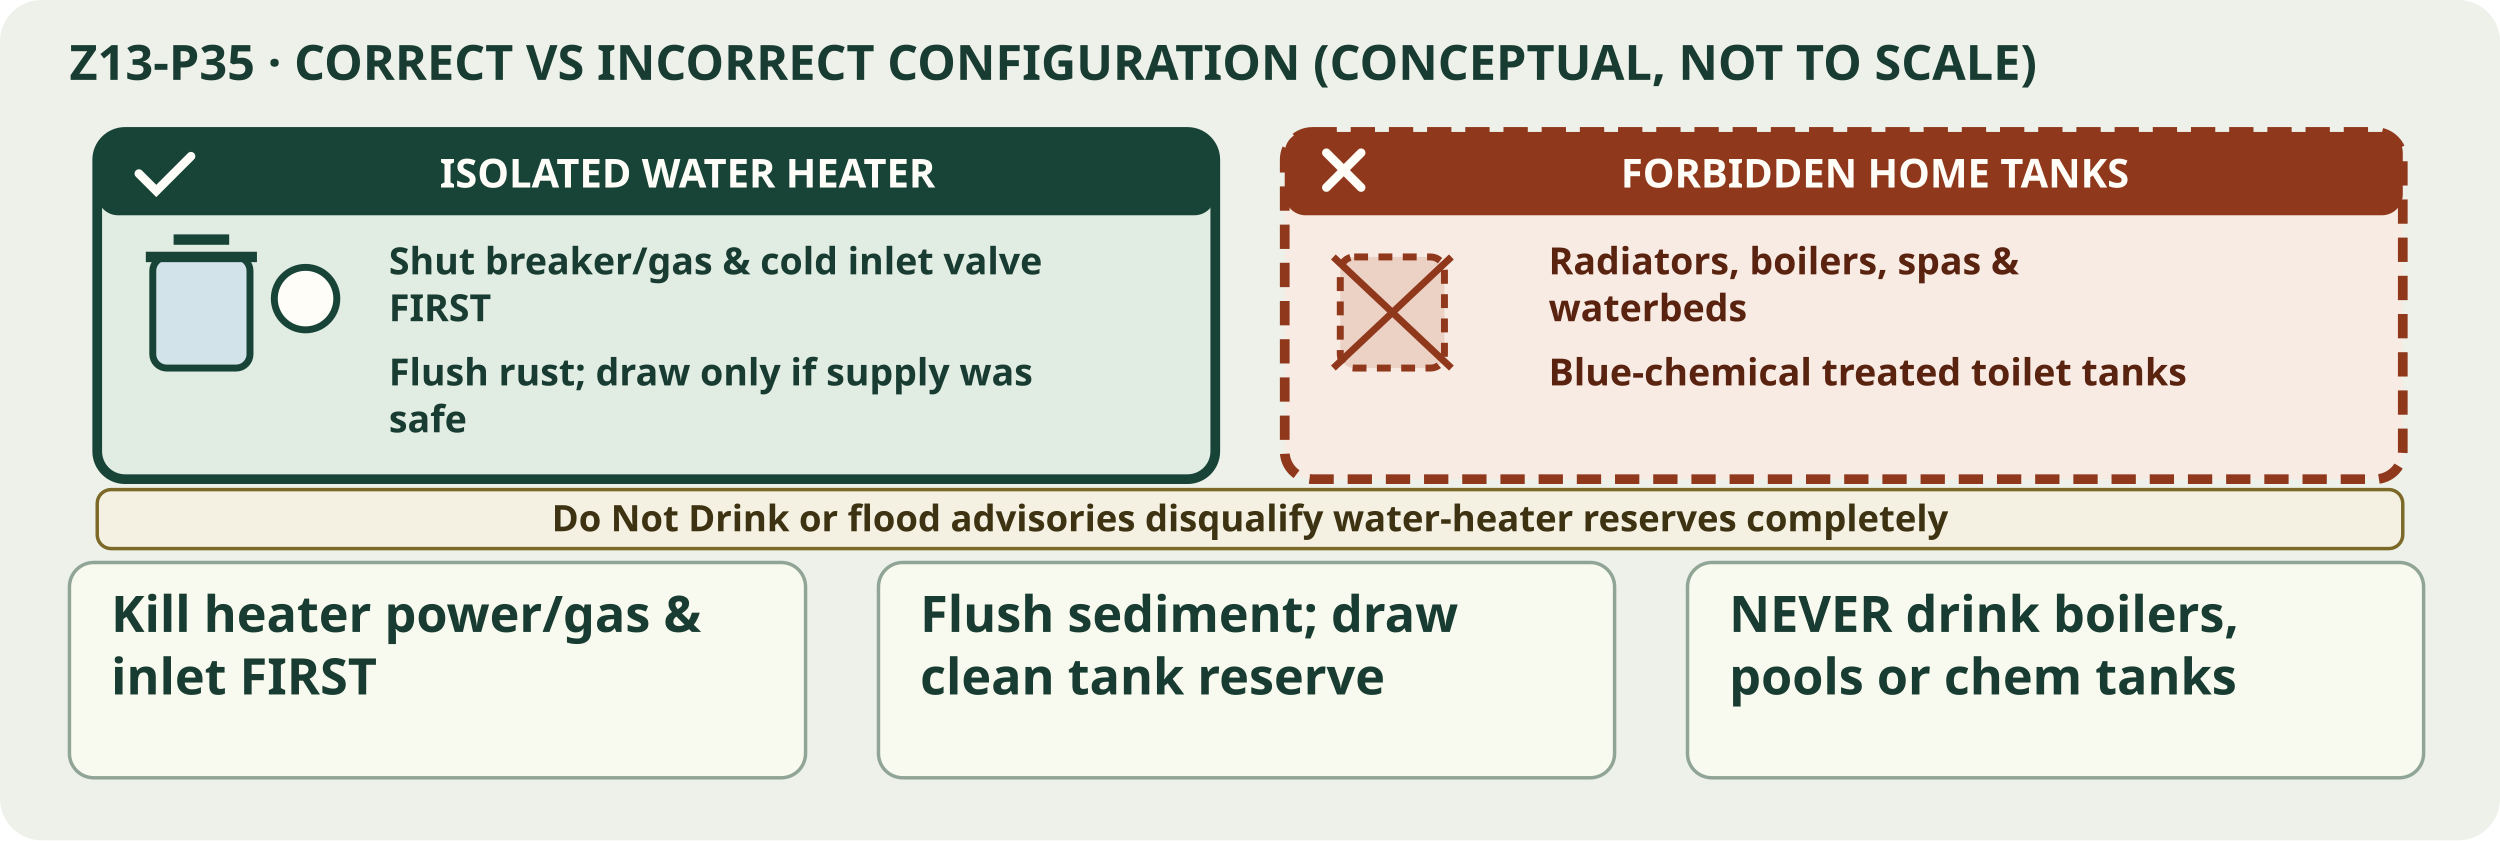
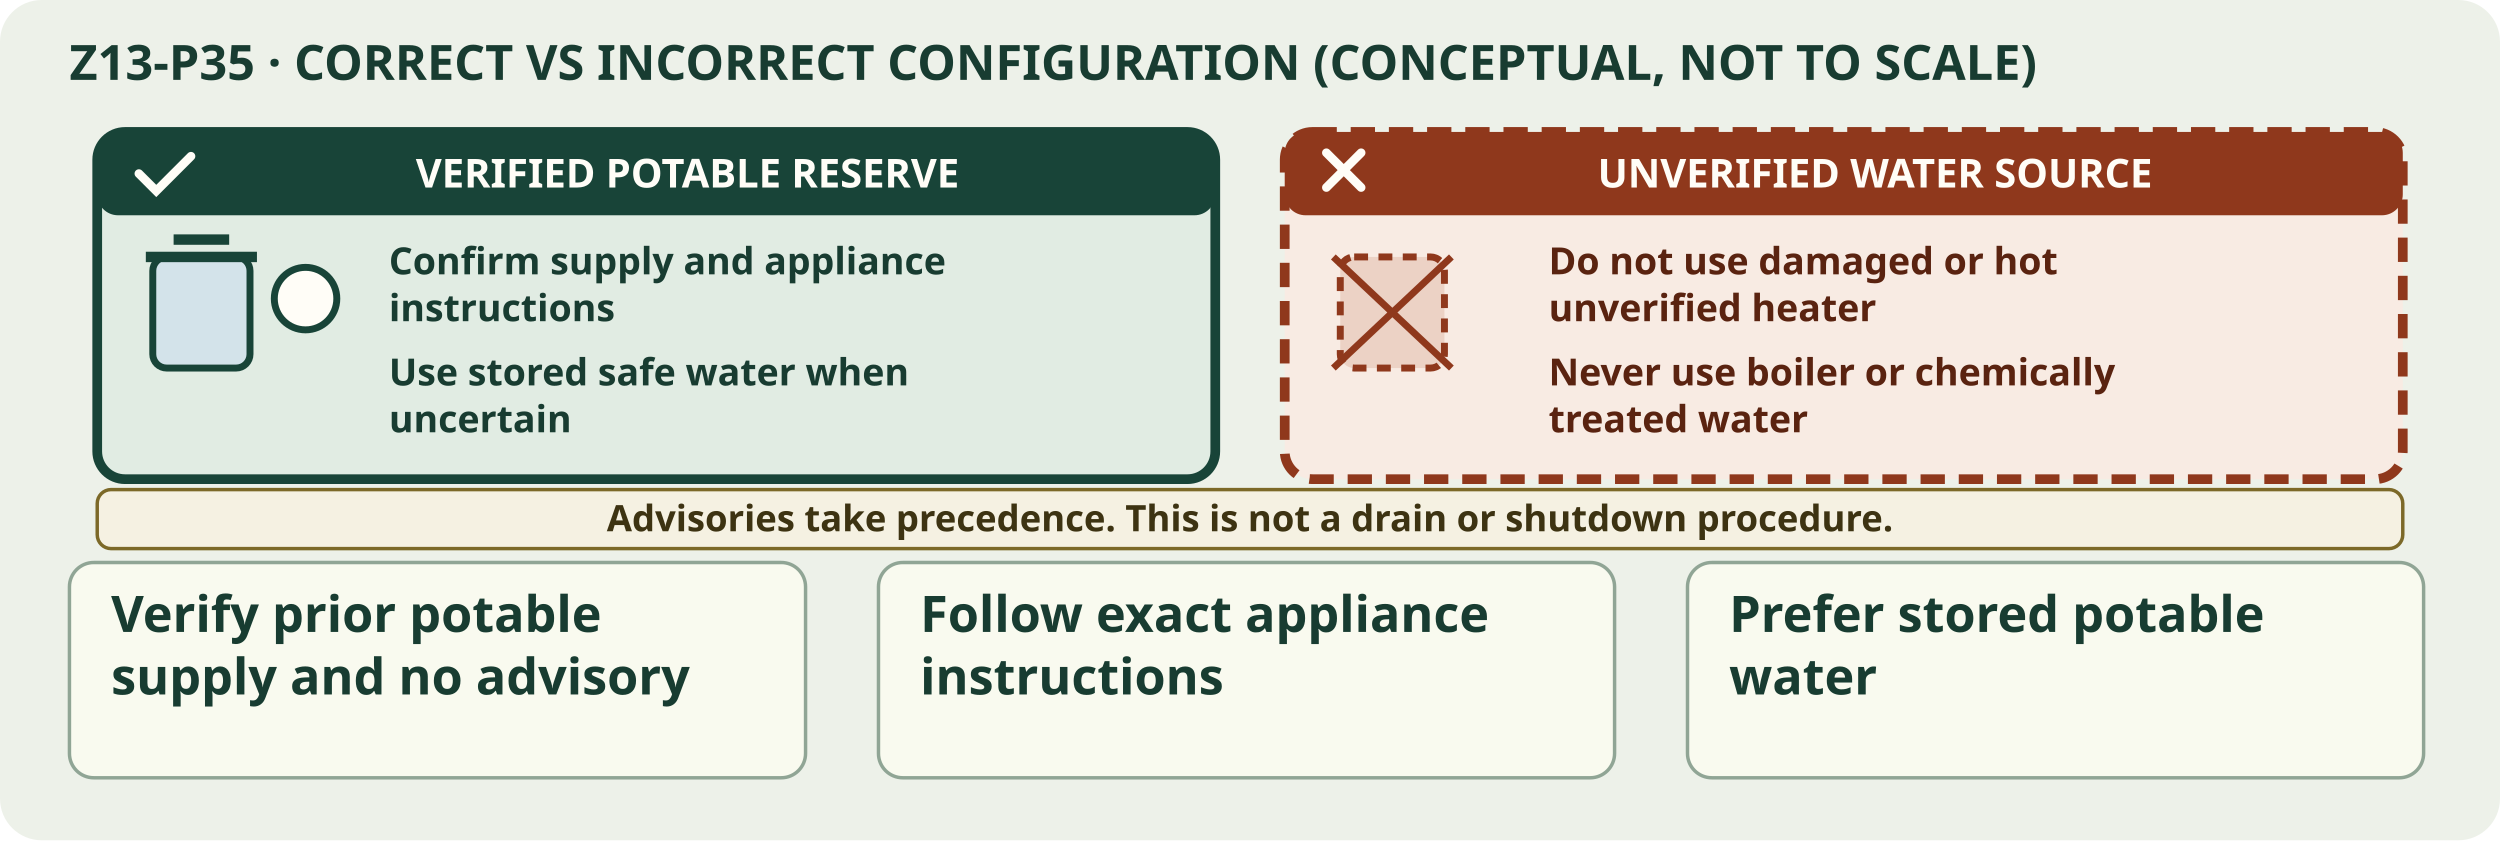
<svg xmlns="http://www.w3.org/2000/svg" viewBox="0 0 720 242" role="img" aria-labelledby="title desc">
  <defs>
    <marker id="arrow" viewBox="0 0 10 10" markerWidth="3" markerHeight="3" refX="8" refY="5" orient="auto">
      <path d="M0 0L10 5 0 10Z" fill="#285345" />
    </marker>
  </defs>
  <rect width="720" height="242" rx="12" fill="#edf1e9" />
  <g font-family="system-ui,sans-serif" font-size="14.5" font-weight="650" fill="#183c31">
    <text x="20" y="23" font-size="14" font-weight="700" fill="#183c31" text-anchor="start">Z13-P35 · CORRECT VS INCORRECT CONFIGURATION (CONCEPTUAL, NOT TO SCALE)</text>
    <g id="correct-vs-wrong-canning-artwork">
      <rect x="28" y="38" width="322" height="100" rx="8" fill="#e1ece3" stroke="#184438" stroke-width="2.8" />
      <rect x="28" y="38" width="322" height="24" rx="6" fill="#184438" />
      <path d="M40 50l5 5 10-10" fill="none" stroke="#fffdf7" stroke-width="2.5" stroke-linecap="round" />
-       <text x="198" y="54" font-size="11.5" font-weight="650" fill="#fffdf7" text-anchor="middle">ISOLATED WATER HEATER</text>
+       <text x="198" y="54" font-size="11.5" font-weight="650" fill="#fffdf7" text-anchor="middle">VERIFIED POTABLE RESERVE</text>
      <rect x="44" y="74" width="28" height="32" rx="4" fill="#d3e3ea" stroke="#184438" stroke-width="2" />
      <path d="M42 74h32M50 69h16" stroke="#184438" stroke-width="3" />
      <circle cx="88" cy="86" r="9" fill="#fffdf7" stroke="#184438" stroke-width="2" />
-       <text x="112" y="79.0" font-size="10.8" font-weight="650" fill="#183c31" text-anchor="start">Shut breaker/gas &amp; cold inlet valve</text>
-       <text x="112" y="92.5" font-size="10.8" font-weight="650" fill="#183c31" text-anchor="start">FIRST</text>
-       <text x="112" y="111.0" font-size="10.8" font-weight="650" fill="#183c31" text-anchor="start">Flush rust; draw only if supply was</text>
-       <text x="112" y="124.5" font-size="10.8" font-weight="650" fill="#183c31" text-anchor="start">safe</text>
+       <text x="112" y="79.0" font-size="10.8" font-weight="650" fill="#183c31" text-anchor="start">Confirm supply and appliance</text>
+       <text x="112" y="92.5" font-size="10.8" font-weight="650" fill="#183c31" text-anchor="start">instructions</text>
+       <text x="112" y="111.0" font-size="10.8" font-weight="650" fill="#183c31" text-anchor="start">Use stored safe water when</text>
+       <text x="112" y="124.5" font-size="10.8" font-weight="650" fill="#183c31" text-anchor="start">uncertain</text>
      <rect x="370" y="38" width="322" height="100" rx="8" fill="#f8ebe3" stroke="#8f381c" stroke-width="2.8" stroke-dasharray="7 4" />
      <rect x="370" y="38" width="322" height="24" rx="6" fill="#8f381c" />
      <path d="M382 44l10 10m0-10l-10 10" fill="none" stroke="#fffdf7" stroke-width="2.5" stroke-linecap="round" />
-       <text x="540" y="54" font-size="11.5" font-weight="650" fill="#fffdf7" text-anchor="middle">FORBIDDEN HOME TANKS</text>
+       <text x="540" y="54" font-size="11.5" font-weight="650" fill="#fffdf7" text-anchor="middle">UNVERIFIED WATER SOURCE</text>
      <rect x="386" y="74" width="30" height="32" rx="4" fill="#ecd2c5" stroke="#8f381c" stroke-width="2" stroke-dasharray="4 3" />
      <path d="M384 74l34 32M418 74l-34 32" stroke="#8f381c" stroke-width="2" />
-       <text x="446" y="79.0" font-size="10.8" font-weight="650" fill="#5a2310" text-anchor="start">Radiators, boilers, spas &amp;</text>
-       <text x="446" y="92.5" font-size="10.8" font-weight="650" fill="#5a2310" text-anchor="start">waterbeds</text>
-       <text x="446" y="111.0" font-size="10.8" font-weight="650" fill="#5a2310" text-anchor="start">Blue-chemical treated toilet tanks</text>
+       <text x="446" y="79.0" font-size="10.8" font-weight="650" fill="#5a2310" text-anchor="start">Do not use damaged or hot</text>
+       <text x="446" y="92.5" font-size="10.8" font-weight="650" fill="#5a2310" text-anchor="start">unverified heater</text>
+       <text x="446" y="111.0" font-size="10.8" font-weight="650" fill="#5a2310" text-anchor="start">Never use boiler or chemically</text>
+       <text x="446" y="124.5" font-size="10.8" font-weight="650" fill="#5a2310" text-anchor="start">treated water</text>
      <rect x="28" y="141" width="664" height="17" rx="4" fill="#f5f1e2" stroke="#7c6928" />
-       <text x="360" y="153" font-size="10.5" font-weight="650" fill="#3d3312" text-anchor="middle">Do Not Drink or flood advisories disqualify water-heater reserves completely</text>
+       <text x="360" y="153" font-size="10.5" font-weight="650" fill="#3d3312" text-anchor="middle">Advisories take precedence. This is not a drain or shutdown procedure.</text>
    </g>
    <g id="stage-panels">
      <rect x="20" y="162" width="212" height="62" rx="7" fill="#f9faef" stroke="#90a595" />
-       <text x="32" y="182" font-size="14.5" font-weight="650" fill="#183c31" text-anchor="start">Kill heater power/gas &amp;</text>
-       <text x="32" y="200" font-size="14.5" font-weight="650" fill="#183c31" text-anchor="start">inlet FIRST</text>
+       <text x="32" y="182" font-size="14.5" font-weight="650" fill="#183c31" text-anchor="start">Verify prior potable</text>
+       <text x="32" y="200" font-size="14.5" font-weight="650" fill="#183c31" text-anchor="start">supply and no advisory</text>
      <rect x="253" y="162" width="212" height="62" rx="7" fill="#f9faef" stroke="#90a595" />
-       <text x="265" y="182" font-size="14.5" font-weight="650" fill="#183c31" text-anchor="start">Flush sediment; draw</text>
-       <text x="265" y="200" font-size="14.5" font-weight="650" fill="#183c31" text-anchor="start">clean tank reserve</text>
+       <text x="265" y="182" font-size="14.5" font-weight="650" fill="#183c31" text-anchor="start">Follow exact appliance</text>
+       <text x="265" y="200" font-size="14.5" font-weight="650" fill="#183c31" text-anchor="start">instructions</text>
      <rect x="486" y="162" width="212" height="62" rx="7" fill="#f9faef" stroke="#90a595" />
-       <text x="498" y="182" font-size="14.5" font-weight="650" fill="#183c31" text-anchor="start">NEVER drink boilers,</text>
-       <text x="498" y="200" font-size="14.5" font-weight="650" fill="#183c31" text-anchor="start">pools or chem tanks</text>
+       <text x="498" y="182" font-size="14.5" font-weight="650" fill="#183c31" text-anchor="start">Prefer stored potable</text>
+       <text x="498" y="200" font-size="14.5" font-weight="650" fill="#183c31" text-anchor="start">water</text>
    </g>
  </g>
</svg>
